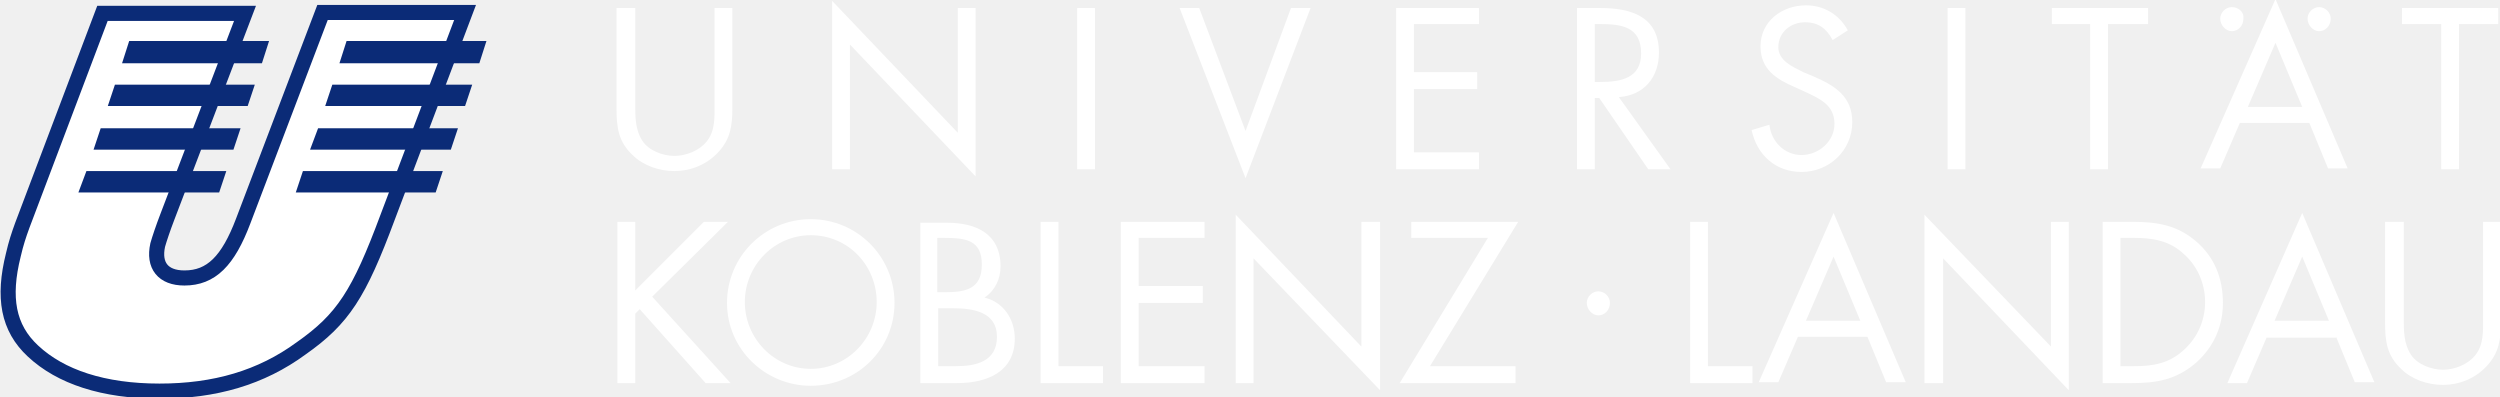
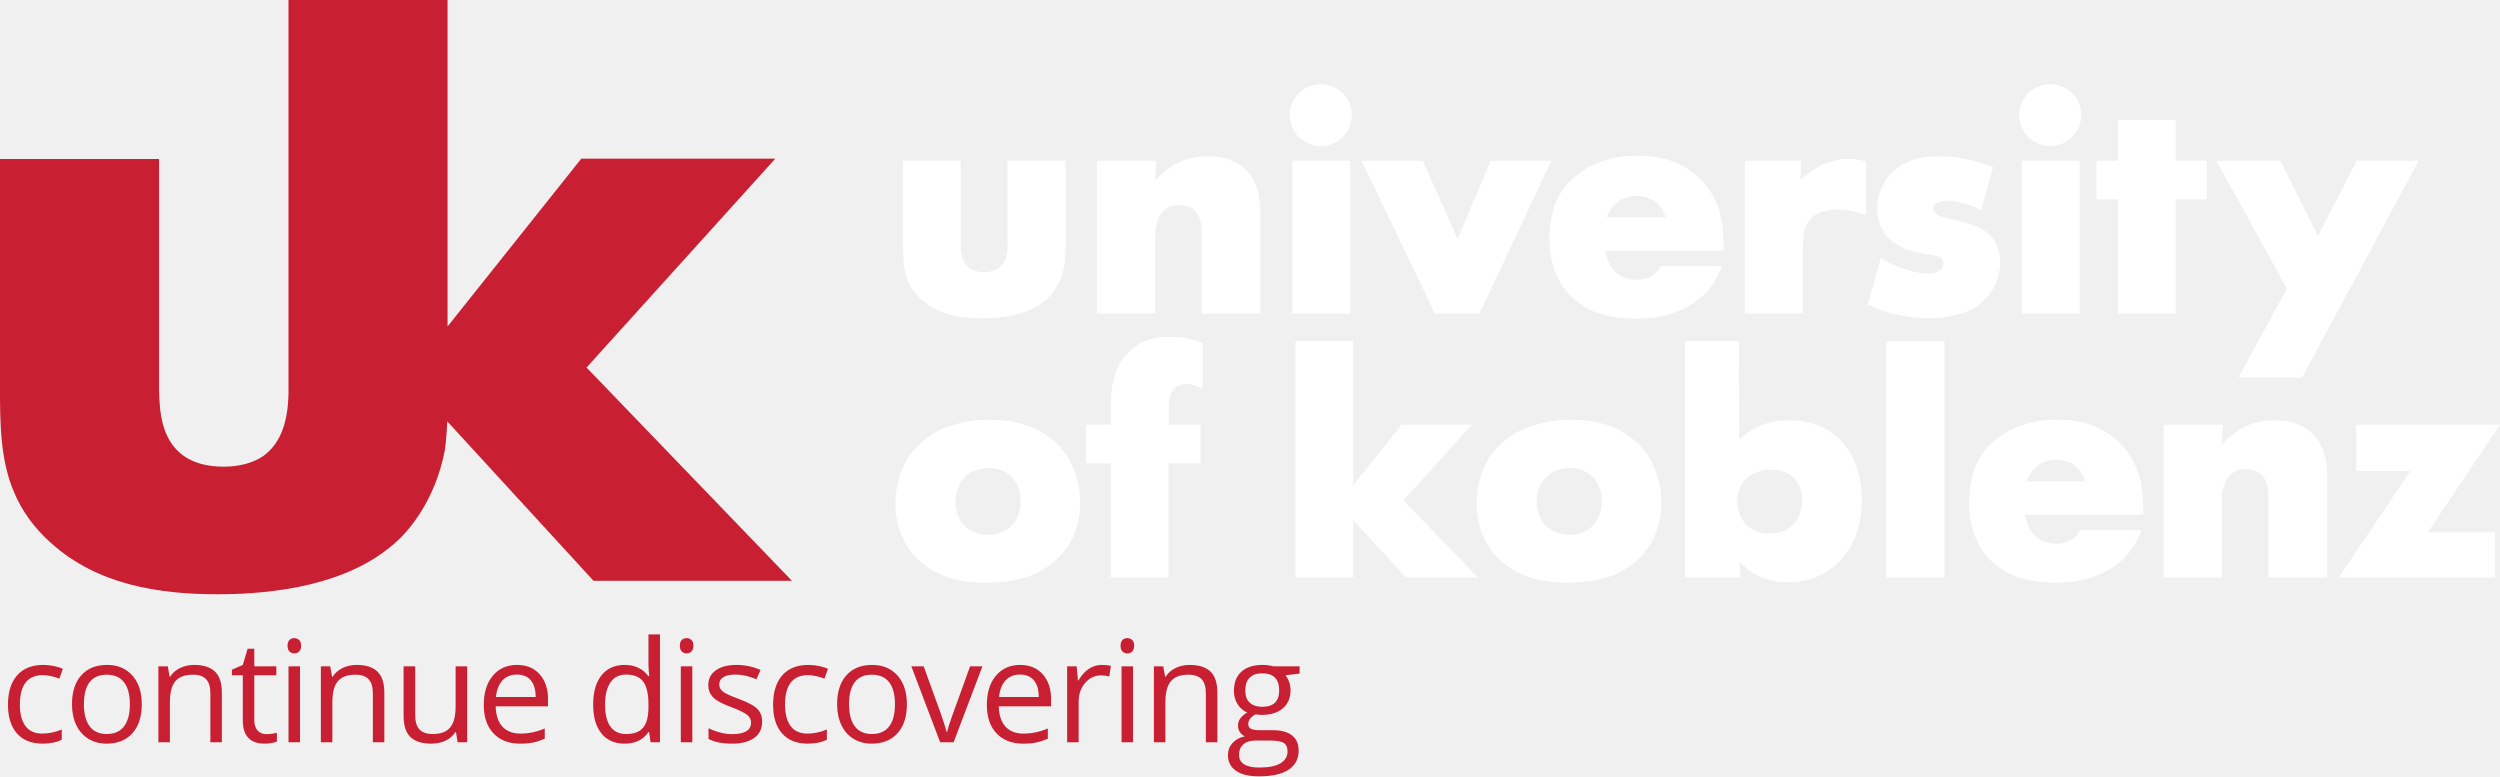
- <svg xmlns="http://www.w3.org/2000/svg" version="1.0" id="Ebene_1" x="0px" y="0px" viewBox="0 0 280.6 44.5" enable-background="new 0 0 280.6 44.5" xml:space="preserve">
-   <path fill="none" stroke="#000000" stroke-width="0.171" stroke-miterlimit="3.864" d="M52.2,1.4h-16l-8.9,23.4  c-1.7,4.5-3.6,6.4-6.6,6.4c-2.4,0-3.5-1.4-3-3.7c0.2-0.7,0.6-1.9,1.1-3.2l8.7-22.8H11.5l-9,23.8c-0.4,1.1-0.7,2-1,3.3  c-1.2,4.8-0.6,8.2,2.2,10.8c3.1,2.9,7.9,4.5,14.2,4.5c6.2,0,11.4-1.5,15.9-4.8c4.7-3.3,6.5-6.1,9.7-14.7L52.2,1.4L52.2,1.4z" />
-   <path fill="#FFFFFF" stroke="#0B2B77" stroke-width="1.694" stroke-miterlimit="3.864" d="M52.2,1.4h-16l-8.9,23.4  c-1.7,4.5-3.6,6.4-6.6,6.4c-2.4,0-3.5-1.4-3-3.7c0.2-0.7,0.6-1.9,1.1-3.2l8.7-22.8H11.5l-9,23.8c-0.4,1.1-0.7,2-1,3.3  c-1.2,4.8-0.6,8.2,2.2,10.8c3.1,2.9,7.9,4.5,14.2,4.5c6.2,0,11.4-1.5,15.9-4.8c4.7-3.3,6.5-6.1,9.7-14.7L52.2,1.4L52.2,1.4z" />
-   <path fill="#0B2B77" d="M9.7,19.2h15.7l-0.8,2.4H8.8L9.7,19.2L9.7,19.2z M11.3,14.4h15.7l-0.8,2.4H10.5L11.3,14.4L11.3,14.4z   M12.9,9.5h15.7l-0.8,2.4H12.1L12.9,9.5L12.9,9.5z M14.5,4.6h15.7l-0.8,2.5H13.7L14.5,4.6L14.5,4.6z" />
-   <path fill="#0B2B77" d="M34,19.2h15.7l-0.8,2.4H33.2L34,19.2L34,19.2z M35.7,14.4h15.7l-0.8,2.4H34.8L35.7,14.4L35.7,14.4z   M37.3,9.5h15.7l-0.8,2.4H36.5L37.3,9.5L37.3,9.5z M38.9,4.6h15.7l-0.8,2.5H38.1L38.9,4.6L38.9,4.6z" />
-   <polygon fill="#FFFFFF" points="71.3,32.6 71.3,24.9 69.3,24.9 69.3,43 71.3,43 71.3,35.2 71.8,34.7 79.2,43 82,43 73.2,33.3   81.7,24.9 79,24.9 71.3,32.6 " />
-   <path fill-rule="evenodd" clip-rule="evenodd" fill="#FFFFFF" d="M91,24.6c-5.2,0-9.4,4.2-9.4,9.4c0,5.2,4.3,9.3,9.4,9.3  c5.2,0,9.4-4.1,9.4-9.3C100.4,28.8,96.2,24.6,91,24.6L91,24.6z M91,26.4c4.2,0,7.4,3.4,7.4,7.5c0,4.1-3.3,7.5-7.4,7.5  c-4.1,0-7.4-3.4-7.4-7.5C83.6,29.8,86.9,26.4,91,26.4L91,26.4z" />
-   <path fill-rule="evenodd" clip-rule="evenodd" fill="#FFFFFF" d="M105.2,34.6h1.8c2.2,0,4.9,0.4,4.9,3.2c0,2.8-2.4,3.3-4.6,3.3h-2  V34.6L105.2,34.6z M103.2,43h4.2c3.6,0,6.5-1.4,6.5-5c0-2.2-1.3-4.1-3.4-4.6c1.2-0.8,1.8-2.1,1.8-3.5c0-3.7-2.8-4.9-6-4.9h-3V43  L103.2,43z M105.2,26.7h0.8c2.5,0,4.2,0.3,4.2,3c0,2.8-1.9,3.1-4.2,3.1h-0.8V26.7L105.2,26.7z" />
-   <polygon fill="#FFFFFF" points="118.8,24.9 116.8,24.9 116.8,43 123.8,43 123.8,41.1 118.8,41.1 118.8,24.9 " />
-   <polygon fill="#FFFFFF" points="125.8,43 135.2,43 135.2,41.1 127.8,41.1 127.8,34 135,34 135,32.1 127.8,32.1 127.8,26.7   135.2,26.7 135.2,24.9 125.8,24.9 125.8,43 " />
-   <polygon fill="#FFFFFF" points="138.7,43 140.7,43 140.7,29 154.9,43.8 154.9,24.9 152.8,24.9 152.8,38.9 138.7,24.1 138.7,43 " />
-   <polygon fill="#FFFFFF" points="160.5,41.1 170.4,24.9 158.4,24.9 158.4,26.7 167,26.7 157.1,43 170.1,43 170.1,41.1 160.5,41.1 " />
-   <path fill="#FFFFFF" d="M179.4,32.7c-0.7,0-1.3,0.6-1.3,1.3c0,0.7,0.6,1.4,1.3,1.4c0.7,0,1.3-0.6,1.3-1.4  C180.7,33.3,180.1,32.7,179.4,32.7L179.4,32.7z" />
-   <polygon fill="#FFFFFF" points="191.7,24.9 189.7,24.9 189.7,43 196.7,43 196.7,41.1 191.7,41.1 191.7,24.9 " />
-   <path fill-rule="evenodd" clip-rule="evenodd" fill="#FFFFFF" d="M209.6,37.8l2.1,5.1h2.2l-8.1-19l-8.4,19h2.2l2.2-5.1H209.6  L209.6,37.8z M208.8,36h-6.1l3.1-7.2L208.8,36L208.8,36z" />
-   <polygon fill="#FFFFFF" points="216,43 218.1,43 218.1,29 232.2,43.8 232.2,24.9 230.2,24.9 230.2,38.9 216,24.1 216,43 " />
-   <path fill-rule="evenodd" clip-rule="evenodd" fill="#FFFFFF" d="M235.9,43h3.4c2.8,0,5-0.4,7.2-2.3c2-1.8,3-4.1,3-6.7  c0-2.7-0.9-5.1-3-6.9c-2.1-1.8-4.3-2.2-7.1-2.2h-3.4V43L235.9,43z M238,41.1V26.7h1.5c2.1,0,4,0.3,5.6,1.8c1.6,1.4,2.4,3.4,2.4,5.4  c0,2-0.8,3.9-2.3,5.3c-1.7,1.6-3.5,1.9-5.7,1.9H238L238,41.1z" />
-   <path fill-rule="evenodd" clip-rule="evenodd" fill="#FFFFFF" d="M262.2,37.8l2.1,5.1h2.2l-8.1-19L250,43h2.2l2.2-5.1H262.2  L262.2,37.8z M261.4,36h-6.1l3.1-7.2L261.4,36L261.4,36z" />
-   <path fill="#FFFFFF" d="M269.7,24.9h-2v11.3c0,2.1,0.2,3.7,1.8,5.2c1.2,1.2,3,1.8,4.7,1.8c1.8,0,3.6-0.7,4.9-2.1  c1.4-1.5,1.6-3,1.6-5V24.9h-2v10.8c0,1.4,0.1,3-0.9,4.2c-0.8,1-2.3,1.6-3.6,1.6c-1.3,0-2.9-0.6-3.6-1.7c-0.8-1.2-0.8-2.7-0.8-4V24.9  L269.7,24.9z" />
-   <path fill="#FFFFFF" d="M71.2,0.9h-2v11.3c0,2.1,0.2,3.7,1.8,5.2c1.2,1.2,3,1.8,4.7,1.8c1.8,0,3.6-0.7,4.9-2.1c1.4-1.5,1.6-3,1.6-5  V0.9h-2v10.8c0,1.4,0.1,3-0.9,4.2c-0.8,1-2.3,1.6-3.6,1.6c-1.3,0-2.9-0.6-3.6-1.7c-0.8-1.2-0.8-2.7-0.8-4V0.9L71.2,0.9z" />
-   <polygon fill="#FFFFFF" points="93.4,19 95.4,19 95.4,5 109.5,19.8 109.5,0.9 107.5,0.9 107.5,14.9 93.4,0.1 93.4,19 " />
-   <polygon fill="#FFFFFF" points="122.9,0.9 120.9,0.9 120.9,19 122.9,19 122.9,0.9 " />
-   <polygon fill="#FFFFFF" points="134.6,0.9 132.4,0.9 139.8,20 147.1,0.9 144.9,0.9 139.8,14.7 134.6,0.9 " />
-   <polygon fill="#FFFFFF" points="156.7,19 166,19 166,17.1 158.7,17.1 158.7,10 165.8,10 165.8,8.1 158.7,8.1 158.7,2.7 166,2.7   166,0.9 156.7,0.9 156.7,19 " />
-   <path fill-rule="evenodd" clip-rule="evenodd" fill="#FFFFFF" d="M179,2.7h0.6c2.4,0,4.6,0.3,4.6,3.3c0,2.8-2.3,3.2-4.6,3.2H179V2.7  L179,2.7z M179,11h0.5L185,19h2.5l-5.8-8.1c2.8-0.2,4.5-2.2,4.5-5c0-4.1-3.2-5-6.6-5H177V19h2V11L179,11z" />
-   <path fill="#FFFFFF" d="M207.4,3.4c-1-1.8-2.7-2.8-4.7-2.8c-2.7,0-5.1,1.8-5.1,4.6c0,2.6,1.8,3.7,3.9,4.6l1.1,0.5  c1.7,0.8,3.3,1.5,3.3,3.6c0,2-1.8,3.5-3.7,3.5c-1.9,0-3.4-1.5-3.6-3.4l-2,0.6c0.6,2.8,2.7,4.7,5.6,4.7c3.1,0,5.7-2.4,5.7-5.6  c0-2.9-2-4.1-4.3-5.1l-1.2-0.5c-1.2-0.6-2.8-1.3-2.8-2.8c0-1.7,1.4-2.8,3-2.8c1.5,0,2.4,0.7,3.1,2L207.4,3.4L207.4,3.4z" />
-   <polygon fill="#FFFFFF" points="220.6,0.9 218.6,0.9 218.6,19 220.6,19 220.6,0.9 " />
-   <polygon fill="#FFFFFF" points="236.6,2.7 241.1,2.7 241.1,0.9 230.3,0.9 230.3,2.7 234.6,2.7 234.6,19 236.6,19 236.6,2.7 " />
-   <path fill-rule="evenodd" clip-rule="evenodd" fill="#FFFFFF" d="M259.2,13.8l2.1,5.1h2.2l-8.1-19l-8.4,19h2.2l2.2-5.1H259.2  L259.2,13.8z M258.4,12h-6.1l3.1-7.2L258.4,12L258.4,12z" />
-   <polygon fill="#FFFFFF" points="276,2.7 280.4,2.7 280.4,0.9 269.6,0.9 269.6,2.7 274,2.7 274,19 276,19 276,2.7 " />
-   <path fill="#FFFFFF" d="M250.5,0.8c-0.7,0-1.3,0.6-1.3,1.3c0,0.7,0.6,1.4,1.3,1.4c0.7,0,1.3-0.6,1.3-1.4  C251.9,1.4,251.3,0.8,250.5,0.8L250.5,0.8z" />
-   <path fill="#FFFFFF" d="M260.3,0.8c-0.7,0-1.3,0.6-1.3,1.3c0,0.7,0.6,1.4,1.3,1.4c0.7,0,1.3-0.6,1.3-1.4  C261.6,1.4,261,0.8,260.3,0.8L260.3,0.8z" />
+ <svg xmlns="http://www.w3.org/2000/svg" version="1.1" id="svg2" width="1268.246" height="393.845" viewBox="0 0 1268.246 393.845">
+   <defs id="defs6" />
+   <g id="g10" transform="matrix(1.333333,0,0,-1.333333,-5.208333e-4,393.8453)">
+     <g id="g12" transform="scale(0.1)">
+       <path d="m 234.934,139.48 v 38.762 c -25.313,-10.371 -50.012,-15.551 -74.09,-15.551 -28.129,0 -49.352,9.489 -63.684,28.469 -14.332,18.988 -21.488,46.231 -21.488,81.738 0,74.883 29.359,112.332 88.07,112.332 8.789,0 18.887,-1.269 30.317,-3.82 11.433,-2.558 21.972,-5.762 31.64,-9.64 l 13.453,37.191 c -7.91,4.027 -18.812,7.551 -32.699,10.539 -13.883,2.988 -27.769,4.492 -41.66,4.492 -43.07,0 -76.242,-13.191 -99.531,-39.562 -23.301,-26.36 -34.941,-63.719 -34.941,-112.059 0,-47.109 11.469,-83.539 34.414,-109.281 22.938,-25.75 55.329,-38.641 97.157,-38.641 29.363,0 53.703,5.012 73.043,15.031 m 268.761,244.161 c -23.824,26.89 -55.941,40.351 -96.375,40.351 -41.84,0 -74.531,-13.152 -98.09,-39.433 -23.55,-26.278 -35.328,-62.969 -35.328,-110.079 0,-30.41 5.45,-56.949 16.352,-79.628 10.894,-22.672 26.371,-40.071 46.398,-52.204 20.039,-12.128 42.981,-18.199 68.821,-18.199 41.84,0 74.617,13.242 98.347,39.68 23.731,26.473 35.602,63.242 35.602,110.351 0,45.879 -11.91,82.27 -35.727,109.161 M 341.141,358.602 c 14.589,18.796 36.211,28.207 64.863,28.207 29,0 50.926,-9.528 65.785,-28.61 14.856,-19.078 22.281,-46.98 22.281,-83.719 0,-37.089 -7.425,-65.261 -22.281,-84.511 -14.859,-19.239 -36.605,-28.867 -65.258,-28.867 -28.656,0 -50.359,9.668 -65.129,29 -14.757,19.339 -22.152,47.468 -22.152,84.378 0,37.258 7.289,65.309 21.891,84.122 M 844.172,129.73 v 188.52 c 0,36.922 -8.789,63.762 -26.371,80.551 -17.578,16.801 -43.77,25.191 -78.571,25.191 -19.867,0 -37.878,-3.922 -54.046,-11.73 -16.18,-7.832 -28.743,-18.864 -37.711,-33.102 h -2.11 l -7.125,39.551 H 602.652 V 129.73 h 43.774 v 151.61 c 0,37.621 7.015,64.601 21.086,80.949 14.058,16.34 36.211,24.52 66.453,24.52 22.84,0 39.629,-5.797 50.359,-17.399 10.719,-11.609 16.078,-29.18 16.078,-52.738 V 129.73 Z m 135.738,44.821 c -8.265,9.308 -12.387,22.679 -12.387,40.078 v 170.062 h 83.837 v 34.02 h -83.837 v 66.969 h -25.324 l -18.445,-61.688 -41.402,-18.203 v -21.098 h 41.402 v -171.91 c 0,-58.883 27.949,-88.332 83.836,-88.332 7.39,0 15.69,0.762 24.92,2.242 9.23,1.5 16.22,3.379 20.96,5.668 v 33.493 c -4.22,-1.231 -9.93,-2.422 -17.14,-3.551 -7.21,-1.16 -14.67,-1.719 -22.41,-1.719 -14.404,0 -25.748,4.656 -34.01,13.969 m 161.58,244.16 h -43.77 V 129.742 h 43.77 z M 1101.41,475 c 4.92,-4.82 11.07,-7.238 18.46,-7.238 7.02,0 13.09,2.418 18.19,7.238 5.1,4.852 7.65,12.172 7.65,22.02 0,9.851 -2.55,17.14 -7.65,21.89 -5.1,4.738 -11.17,7.121 -18.19,7.121 -7.39,0 -13.54,-2.34 -18.46,-6.992 -4.92,-4.648 -7.38,-12 -7.38,-22.019 0,-9.848 2.46,-17.168 7.38,-22.02 m 360.91,-345.27 v 188.52 c 0,36.922 -8.79,63.762 -26.36,80.551 -17.58,16.801 -43.77,25.191 -78.58,25.191 -19.86,0 -37.88,-3.922 -54.05,-11.73 -16.18,-7.832 -28.74,-18.864 -37.71,-33.102 h -2.11 l -7.12,39.551 H 1220.8 V 129.73 h 43.77 v 151.61 c 0,37.621 7.03,64.601 21.09,80.949 14.06,16.34 36.21,24.52 66.45,24.52 22.85,0 39.64,-5.797 50.36,-17.399 10.72,-11.609 16.08,-29.18 16.08,-52.738 V 129.73 Z m 73.25,288.981 V 229.66 c 0,-36.75 8.74,-63.461 26.24,-80.16 17.48,-16.699 43.81,-25.051 78.97,-25.051 20.38,0 38.53,3.781 54.44,11.34 15.91,7.551 28.35,18.461 37.31,32.703 h 2.38 l 6.32,-38.762 h 36.13 v 288.981 h -43.77 V 266.84 c 0,-37.442 -6.99,-64.43 -20.96,-80.949 -13.98,-16.52 -36.09,-24.789 -66.32,-24.789 -22.85,0 -39.64,5.808 -50.36,17.41 -10.72,11.59 -16.08,29.179 -16.08,52.726 v 187.473 z m 493.15,-289.91 c 13.79,2.898 28.43,7.699 43.9,14.379 v 39.011 c -30.42,-13.011 -61.17,-19.5 -92.29,-19.5 -29.53,0 -52.43,8.789 -68.68,26.36 -16.27,17.578 -24.83,43.328 -25.71,77.258 h 199.07 V 294 c 0,39.02 -10.55,70.43 -31.64,94.25 -21.09,23.82 -49.75,35.742 -85.96,35.742 -38.67,0 -69.48,-13.722 -92.41,-41.14 -22.94,-27.422 -34.41,-64.43 -34.41,-111 0,-46.231 12.34,-82.36 37.04,-108.372 24.7,-26.019 58.41,-39.031 101.12,-39.031 19.51,0 36.16,1.449 49.97,4.352 m -9.1,236.508 c 12.3,-14.661 18.46,-35.809 18.46,-63.399 h -151.09 c 2.46,26.711 10.59,47.629 24.39,62.75 13.8,15.121 32.3,22.68 55.51,22.68 22.84,0 40.42,-7.352 52.73,-22.031 M 2475.4,129.73 H 2511 V 540 h -43.77 V 422.398 l 1.05,-20.296 1.85,-20.832 h -3.43 c -20.92,28.48 -50.98,42.722 -90.17,42.722 -37.62,0 -66.98,-13.191 -88.07,-39.562 -21.09,-26.36 -31.64,-63.36 -31.64,-111 0,-47.641 10.5,-84.379 31.51,-110.219 21,-25.84 50.4,-38.762 88.2,-38.762 40.25,0 70.48,14.68 90.7,44.043 h 2.37 z m -152.93,59.59 c -13.53,18.809 -20.3,46.672 -20.3,83.578 0,36.383 6.81,64.551 20.43,84.5 13.63,19.954 33.27,29.942 58.94,29.942 29.88,0 51.63,-8.738 65.25,-26.238 13.62,-17.5 20.44,-46.711 20.44,-87.672 v -9.231 c 0,-36.219 -6.72,-62.449 -20.17,-78.711 -13.45,-16.258 -35.12,-24.386 -65,-24.386 -26.19,0 -46.05,9.398 -59.59,28.218 m 311.61,229.391 h -43.77 V 129.742 h 43.77 z M 2594,475 c 4.92,-4.82 11.08,-7.238 18.46,-7.238 7.03,0 13.09,2.418 18.19,7.238 5.1,4.852 7.65,12.172 7.65,22.02 0,9.851 -2.55,17.14 -7.65,21.89 -5.1,4.738 -11.16,7.121 -18.19,7.121 -7.38,0 -13.54,-2.34 -18.46,-6.992 -4.92,-4.648 -7.38,-12 -7.38,-22.019 0,-9.848 2.46,-17.168 7.38,-22.02 m 287.75,-218.711 c -12.05,12.66 -35.2,25.223 -69.48,37.711 -24.96,9.309 -41.84,16.43 -50.63,21.352 -8.79,4.918 -15.16,10.109 -19.11,15.558 -3.96,5.442 -5.93,12.031 -5.93,19.77 0,11.429 5.27,20.402 15.82,26.902 10.54,6.5 26.19,9.758 46.93,9.758 23.55,0 49.83,-5.988 78.84,-17.93 l 15.55,35.59 c -29.7,12.66 -60.11,18.992 -91.23,18.992 -33.4,0 -59.68,-6.82 -78.83,-20.433 -19.17,-13.637 -28.74,-32.227 -28.74,-55.778 0,-13.179 2.76,-24.519 8.3,-34.011 5.54,-9.5 13.98,-17.981 25.31,-25.45 11.34,-7.468 30.46,-16.211 57.35,-26.23 28.3,-10.899 47.33,-20.352 57.09,-28.352 9.75,-7.996 14.63,-17.617 14.63,-28.867 0,-14.941 -6.15,-26.062 -18.46,-33.351 -12.3,-7.301 -29.88,-10.938 -52.73,-10.938 -14.77,0 -30.1,2.008 -46.01,6.059 -15.91,4.039 -30.81,9.578 -44.69,16.609 v -40.602 c 21.44,-12.128 51.32,-18.199 89.65,-18.199 36.2,0 64.33,7.289 84.37,21.891 20.04,14.582 30.06,35.332 30.06,62.23 0,19.16 -6.02,35.059 -18.06,47.719 M 3146.03,139.48 v 38.762 c -25.32,-10.371 -50.02,-15.551 -74.1,-15.551 -28.12,0 -49.35,9.489 -63.67,28.469 -14.33,18.988 -21.49,46.231 -21.49,81.738 0,74.883 29.35,112.332 88.06,112.332 8.79,0 18.9,-1.269 30.33,-3.82 11.42,-2.558 21.97,-5.762 31.64,-9.64 l 13.44,37.191 c -7.91,4.027 -18.81,7.551 -32.69,10.539 -13.89,2.988 -27.78,4.492 -41.66,4.492 -43.07,0 -76.25,-13.191 -99.54,-39.562 -23.29,-26.36 -34.93,-63.719 -34.93,-112.059 0,-47.109 11.47,-83.539 34.41,-109.281 22.93,-25.75 55.32,-38.641 97.16,-38.641 29.35,0 53.7,5.012 73.04,15.031 m 268.76,244.161 c -23.82,26.89 -55.95,40.351 -96.38,40.351 -41.83,0 -74.53,-13.152 -98.08,-39.433 C 3196.77,358.281 3185,321.59 3185,274.48 c 0,-30.41 5.44,-56.949 16.34,-79.628 10.9,-22.672 26.37,-40.071 46.41,-52.204 20.04,-12.128 42.98,-18.199 68.82,-18.199 41.83,0 74.62,13.242 98.35,39.68 23.73,26.473 35.59,63.242 35.59,110.351 0,45.879 -11.91,82.27 -35.72,109.161 m -162.56,-25.039 c 14.59,18.796 36.21,28.207 64.87,28.207 29,0 50.93,-9.528 65.78,-28.61 14.85,-19.078 22.28,-46.98 22.28,-83.719 0,-37.089 -7.43,-65.261 -22.28,-84.511 -14.85,-19.239 -36.61,-28.867 -65.26,-28.867 -28.65,0 -50.36,9.668 -65.12,29 -14.77,19.339 -22.15,47.468 -22.15,84.378 0,37.258 7.29,65.309 21.88,84.122 m 375.95,-228.872 109.68,288.981 h -46.93 C 3655.07,320.27 3632,256.43 3621.72,227.148 c -10.29,-29.269 -16.4,-48.546 -18.33,-57.878 h -2.11 c -2.46,11.96 -10.72,37.98 -24.78,78.062 l -62.23,171.379 h -46.93 L 3577.02,129.73 Z m 314.64,-0.929 c 13.79,2.898 28.43,7.699 43.9,14.379 v 39.011 c -30.42,-13.011 -61.17,-19.5 -92.29,-19.5 -29.53,0 -52.43,8.789 -68.68,26.36 -16.27,17.578 -24.83,43.328 -25.71,77.258 h 199.07 V 294 c 0,39.02 -10.55,70.43 -31.64,94.25 -21.09,23.82 -49.75,35.742 -85.96,35.742 -38.67,0 -69.48,-13.722 -92.41,-41.14 -22.94,-27.422 -34.41,-64.43 -34.41,-111 0,-46.231 12.34,-82.36 37.04,-108.372 24.7,-26.019 58.41,-39.031 101.12,-39.031 19.51,0 36.16,1.449 49.97,4.352 m -9.1,236.508 c 12.3,-14.661 18.46,-35.809 18.46,-63.399 h -151.09 c 2.46,26.711 10.59,47.629 24.39,62.75 13.8,15.121 32.3,22.68 55.5,22.68 22.85,0 40.43,-7.352 52.74,-22.031 m 208.51,43.382 C 4127.11,398.5 4114.19,384 4103.47,365.191 h -2.11 l -5.01,53.52 h -36.12 V 129.73 H 4104 v 155.04 c 0,28.3 8.3,51.941 24.92,70.921 16.61,18.989 36.6,28.481 59.98,28.481 9.14,0 19.69,-1.32 31.64,-3.953 l 6.07,40.601 c -10.2,2.11 -21.72,3.172 -34.55,3.172 -18.1,0 -34.71,-5.113 -49.83,-15.301 m 168.7,10.02 h -43.77 V 129.742 h 43.77 z M 4270.85,475 c 4.92,-4.82 11.07,-7.238 18.46,-7.238 7.03,0 13.09,2.418 18.19,7.238 5.1,4.852 7.65,12.172 7.65,22.02 0,9.851 -2.55,17.14 -7.65,21.89 -5.1,4.738 -11.16,7.121 -18.19,7.121 -7.39,0 -13.54,-2.34 -18.46,-6.992 -4.92,-4.648 -7.38,-12 -7.38,-22.019 0,-9.848 2.46,-17.168 7.38,-22.02 m 360.91,-345.27 v 188.52 c 0,36.922 -8.79,63.762 -26.36,80.551 -17.58,16.801 -43.77,25.191 -78.58,25.191 -19.86,0 -37.88,-3.922 -54.05,-11.73 -16.17,-7.832 -28.74,-18.864 -37.71,-33.102 h -2.1 l -7.12,39.551 h -35.6 V 129.73 h 43.77 v 151.61 c 0,37.621 7.03,64.601 21.09,80.949 14.07,16.34 36.21,24.52 66.45,24.52 22.85,0 39.64,-5.797 50.36,-17.399 10.72,-11.609 16.08,-29.18 16.08,-52.738 V 129.73 Z m 213,288.981 c -12.13,3.519 -25.75,5.281 -40.87,5.281 -34.81,0 -61.7,-8.582 -80.68,-25.722 -18.99,-17.129 -28.48,-41.52 -28.48,-73.168 0,-18.981 4.7,-35.852 14.11,-50.622 9.4,-14.769 21.57,-25.23 36.51,-31.371 -12.13,-7.39 -21,-15.027 -26.63,-22.937 -5.62,-7.91 -8.43,-17.152 -8.43,-27.692 0,-9.308 2.5,-17.492 7.51,-24.519 5.01,-7.039 11.21,-12.219 18.59,-15.563 -20.39,-4.566 -36.21,-13.269 -47.46,-26.097 -11.25,-12.821 -16.88,-28.039 -16.88,-45.621 0,-25.66 10.24,-45.508 30.72,-59.578 C 4723.25,7.031 4752.38,0 4790.18,0 c 49.21,0 86.66,8.391 112.32,25.191 25.67,16.777 38.5,41.168 38.5,73.16 0,25.148 -8.4,44.296 -25.18,57.48 -16.78,13.18 -40.83,19.777 -72.12,19.777 h -51.15 c -15.82,0 -26.98,1.879 -33.49,5.661 -6.5,3.781 -9.75,9.628 -9.75,17.539 0,14.929 9.31,27.332 27.95,37.183 7.55,-1.422 15.64,-2.121 24.27,-2.121 33.75,0 60.28,8.449 79.62,25.32 19.33,16.879 29,39.457 29,67.758 0,12.481 -1.93,23.699 -5.8,33.633 -3.87,9.918 -8.26,17.969 -13.19,24.109 l 53.53,6.34 v 27.68 z M 4730.85,122.082 c 11.08,9.488 26.54,14.238 46.41,14.238 h 52.47 c 26.72,0 44.91,-3.039 54.58,-9.09 9.66,-6.082 14.5,-16.929 14.5,-32.57 0,-18.809 -8.83,-33.711 -26.5,-44.699 -17.66,-10.973 -44.87,-16.469 -81.59,-16.469 -24.63,0 -43.52,4.039 -56.7,12.129 -13.19,8.078 -19.78,19.961 -19.78,35.59 0,17.77 5.54,31.379 16.61,40.871 m 23.73,253.387 c 11.08,11.07 26.9,16.613 47.46,16.613 43.26,0 64.88,-21.711 64.88,-65.133 0,-41.488 -21.37,-62.219 -64.09,-62.219 -20.39,0 -36.3,5.18 -47.72,15.551 -11.43,10.379 -17.14,25.66 -17.14,45.879 0,21.789 5.54,38.238 16.61,49.309" style="fill:#c81f32;fill-opacity:1;fill-rule:nonzero;stroke:none" id="path14" />
+       <path d="m 1097.68,1453.46 c -2.41,-86.96 -20.83,-181.01 -96.76,-235.25 -59.857,-39.91 -133.018,-39.91 -149.639,-39.91 -252.718,0 -242.75,222.8 -246.066,292.63 v 877.89 H 0.004 v -867.91 c 0,-129.69 0,-276 53.207,-399.03 C 83.133,1008.71 133.012,942.219 192.875,889.012 369.113,729.398 601.883,692.809 828,692.809 c 219.47,0 492.15,36.589 668.39,189.543 56.53,46.57 159.61,166.268 196.19,359.138 5.14,35.99 7.71,76.33 9.01,109.32 l 556.62,-606.74 h 754.84 l -781.44,811.38 718.26,794.75 h -738.22 l -508.75,-638.45 -0.02,1242.09 h -605.2" style="fill:#c81f32;fill-opacity:1;fill-rule:nonzero;stroke:none" id="path16" />
+       <path d="m 3761.22,1357.07 c -131.34,-1.2 -266.31,-51.75 -325.37,-179.32 -26.51,-57.77 -28.93,-117.95 -28.93,-138.41 0,-139.61 75.93,-210.621 121.73,-243.11 89.17,-61.378 190.4,-58.968 224.14,-58.968 78.34,0 149.43,9.629 218.12,50.547 49.41,30.082 138.58,102.293 138.58,252.731 0,137.21 -72.3,250.34 -204.86,296.07 -25.31,8.42 -75.93,20.46 -143.41,20.46 m 1.21,-184.14 c 73.52,0 103.63,-50.56 112.07,-75.82 8.43,-21.66 8.43,-39.72 8.43,-49.35 0,-54.158 -22.89,-99.889 -74.7,-120.35 -15.67,-4.808 -31.34,-8.422 -48.22,-8.422 -75.92,0 -124.11,51.75 -124.11,126.372 0,77.01 49.41,127.57 126.53,127.57 m 813.42,475.39 c -28.91,10.83 -57.83,24.07 -122.92,24.07 -40.96,0 -63.86,-4.81 -81.94,-10.83 -13.26,-4.81 -47,-16.85 -77.12,-46.94 -54.24,-54.15 -61.46,-125.16 -63.88,-148.03 -2.4,-16.85 -2.4,-33.7 -3.61,-50.55 v -78.23 h -95.2 v -146.83 h 95.2 V 756.512 h 219.33 v 434.468 h 121.71 v 146.83 h -120.51 v 67.4 c 0,13.24 -2.41,86.65 66.29,87.86 26.5,0 39.76,-7.22 62.65,-19.26 z m 572.4,-541.58 v 550.01 H 4928.93 V 756.512 h 219.32 V 975.551 L 5349.5,756.512 h 273.55 l -283.18,293.658 260.29,287.64 h -267.53 z m 824.28,250.33 c -131.35,-1.2 -266.32,-51.75 -325.37,-179.32 -26.5,-57.77 -28.92,-117.95 -28.92,-138.41 0,-139.61 75.92,-210.621 121.71,-243.11 89.18,-61.378 190.4,-58.968 224.15,-58.968 78.33,0 149.44,9.629 218.12,50.547 49.41,30.082 138.58,102.293 138.58,252.731 0,137.21 -72.29,250.34 -204.86,296.07 -25.3,8.42 -75.92,20.46 -143.41,20.46 m 1.21,-184.14 c 73.52,0 103.65,-50.56 112.07,-75.82 8.44,-21.66 8.44,-39.72 8.44,-49.35 0,-54.158 -22.9,-99.889 -74.72,-120.35 -15.67,-4.808 -31.32,-8.422 -48.2,-8.422 -75.92,0 -124.13,51.75 -124.13,126.372 0,77.01 49.41,127.57 126.54,127.57 m 437.44,483.82 V 756.512 h 210.89 l -3.62,60.179 c 31.35,-31.293 80.74,-78.23 185.6,-78.23 131.34,0 198.83,78.23 226.55,119.148 51.81,78.231 53.03,160.071 53.03,192.561 1.2,167.29 -94.01,304.49 -273.57,304.49 -81.93,1.21 -132.56,-26.48 -159.07,-45.73 -12.04,-8.43 -22.89,-18.05 -33.73,-27.68 l -1.21,375.5 z m 325.38,-489.84 c 16.86,0 78.33,-1.21 106.04,-54.15 13.26,-25.28 14.46,-52.96 14.46,-61.38 0,-32.5 -15.67,-127.579 -122.92,-127.579 -66.28,0 -95.19,34.898 -108.45,58.969 -14.47,26.48 -15.67,52.96 -15.67,63.79 0,75.81 54.23,119.14 126.54,120.35 m 441.05,-410.398 h 220.54 v 899.028 h -220.54 z m 977.31,239.5 c 0,80.638 -7.22,121.558 -19.27,158.858 -7.24,21.66 -27.73,73.42 -75.93,119.15 -86.77,81.85 -194.01,83.05 -233.79,83.05 -145.81,0 -226.54,-63.79 -266.32,-108.32 -50.6,-58.97 -67.48,-127.57 -67.48,-204.6 -1.21,-187.74 112.07,-259.959 183.18,-285.228 62.65,-21.66 127.73,-21.66 148.22,-21.66 180.76,0 267.53,87.847 303.68,154.047 6.02,10.832 12.05,21.66 20.49,45.73 h -232.59 c -10.84,-20.457 -33.74,-51.758 -91.58,-51.758 -95.21,0 -114.48,81.848 -119.31,109.528 z m -445.87,126.358 c 7.22,14.46 9.63,19.27 14.46,27.69 30.13,49.35 79.53,54.16 98.82,54.16 38.55,0 75.91,-15.64 97.6,-49.35 7.23,-12.03 9.64,-19.25 14.47,-32.5 z m 1144.81,15.66 c -1.21,48.14 -3.61,66.19 -10.85,90.26 -14.45,48.14 -59.04,126.37 -185.58,126.37 -114.48,1.21 -171.12,-58.98 -203.66,-91.47 l 3.63,74.62 H 8232.03 V 756.512 h 221.74 v 294.868 c 0,12.03 -1.21,74.61 43.38,104.7 19.3,13.24 40.99,13.24 48.21,13.24 24.11,0 39.76,-7.22 48.21,-12.03 36.14,-25.28 37.35,-67.4 37.35,-105.91 V 756.512 h 222.94 z m 110.87,199.78 V 1162.1 H 9170.8 L 8898.45,756.512 h 594.1 v 172.097 h -255.47 l 274.77,409.201 h -547.12" style="fill:#ffffff;fill-opacity:1;fill-rule:nonzero;stroke:none" id="path18" />
+       <path d="m 3435.85,2342.2 v -314.12 c 0,-46.94 0,-99.89 19.28,-144.42 10.85,-26.48 28.92,-50.55 50.62,-69.81 63.86,-57.76 148.22,-71 230.17,-71 79.53,0 178.35,13.24 242.22,68.6 20.48,16.85 57.84,60.17 71.1,129.98 3.61,25.27 4.82,56.56 4.82,62.58 v 338.19 h -220.53 v -303.29 c 1.2,-36.1 -1.21,-81.84 -34.95,-105.91 -21.69,-14.44 -48.2,-14.44 -54.23,-14.44 -91.58,0 -87.97,80.64 -89.17,105.91 v 317.73 z m 1359.34,-199.78 c -1.21,48.14 -3.61,66.19 -10.85,90.26 -14.46,48.14 -59.05,126.37 -185.58,126.37 -114.49,1.2 -171.13,-58.97 -203.66,-91.47 l 3.61,74.62 h -225.35 v -581.3 h 221.74 v 294.86 c 0,12.04 -1.21,74.62 43.38,104.71 19.28,13.24 40.97,13.24 48.2,13.24 24.11,0 39.77,-7.22 48.21,-12.04 36.15,-25.27 37.35,-67.4 37.35,-105.91 V 1760.9 h 222.95 z m 342.24,199.78 H 4916.9 v -581.3 h 220.53 z M 4941,2432.46 c 31.33,-30.08 69.9,-34.9 84.36,-34.9 63.87,0 118.1,52.96 118.1,117.95 0,64.99 -53.03,117.94 -118.1,117.94 -65.07,0 -118.1,-51.75 -118.1,-116.74 0,-44.53 22.9,-73.41 33.74,-84.25 m 239.8,-90.26 278.38,-581.3 h 169.92 l 273.55,581.3 h -231.38 l -125.33,-297.27 -132.55,297.27 z m 1377.42,-341.8 c 0,80.64 -7.24,121.56 -19.29,158.86 -7.23,21.67 -27.72,73.42 -75.92,119.15 -86.77,81.84 -194.02,83.05 -233.79,83.05 -145.81,0 -226.55,-63.79 -266.32,-108.32 -50.61,-58.97 -67.48,-127.57 -67.48,-204.6 -1.21,-187.75 112.07,-259.96 183.17,-285.23 62.66,-21.67 127.74,-21.67 148.22,-21.67 180.77,0 267.53,87.86 303.69,154.05 6.02,10.84 12.05,21.67 20.48,45.74 H 6318.4 c -10.85,-20.46 -33.74,-51.75 -91.59,-51.75 -95.2,0 -114.48,81.84 -119.3,109.52 z m -445.89,126.37 c 7.23,14.44 9.65,19.26 14.46,27.68 30.13,49.35 79.54,54.16 98.82,54.16 38.56,0 75.92,-15.65 97.62,-49.35 7.22,-12.03 9.63,-19.25 14.45,-32.49 z m 988.16,213.02 c -24.11,4.82 -43.39,9.63 -68.69,9.63 -80.74,0 -138.58,-45.73 -159.07,-61.38 -8.44,-6.02 -15.67,-12.03 -22.9,-18.05 l 2.41,72.21 h -213.3 v -581.3 h 220.54 v 261.16 c 1.19,43.33 6.01,61.38 16.86,80.64 9.64,18.05 19.28,25.27 26.51,31.29 33.74,22.87 78.33,22.87 87.97,22.87 31.34,0 54.23,-3.61 109.67,-20.46 z m 483.23,-20.46 c -73.51,24.07 -127.74,39.72 -206.07,39.72 -25.31,0 -102.43,1.2 -166.3,-50.55 -61.45,-50.55 -68.69,-120.35 -68.69,-149.24 0,-110.72 86.77,-145.62 121.71,-157.66 55.44,-19.25 94,-13.23 116.9,-26.47 12.05,-7.22 13.25,-18.06 13.25,-24.07 0,-7.23 -4.82,-24.07 -22.89,-31.3 -15.67,-7.22 -31.33,-6.01 -36.16,-6.01 -67.48,0 -133.76,33.7 -150.63,42.12 -9.64,4.81 -19.28,10.83 -28.92,16.85 l -49.41,-176.92 c 31.33,-15.64 37.35,-18.05 55.43,-24.07 73.51,-25.27 149.43,-28.88 173.53,-28.88 37.36,0 68.69,4.81 81.95,7.22 72.3,13.24 107.25,37.31 131.35,60.17 38.57,36.11 61.46,92.68 61.46,144.43 0,26.47 -6.02,49.34 -9.64,57.77 -2.41,9.62 -13.25,34.9 -34.95,52.95 -36.15,31.29 -95.2,43.33 -139.79,54.16 -38.56,8.42 -69.89,16.85 -69.89,39.71 0,8.43 4.82,20.46 21.69,26.48 12.05,4.82 24.1,4.82 27.72,4.82 59.05,0 119.3,-30.09 132.56,-36.11 z m 328.98,22.87 h -220.53 v -581.3 h 220.53 z m -196.43,90.26 c 31.33,-30.08 69.9,-34.9 84.36,-34.9 63.87,0 118.1,52.96 118.1,117.95 0,64.99 -53.03,117.94 -118.1,117.94 -65.08,0 -118.1,-51.75 -118.1,-116.74 0,-44.53 22.9,-73.41 33.74,-84.25 m 342.24,64.99 V 2342.2 h -81.95 v -146.83 h 81.95 V 1760.9 h 219.32 v 434.47 h 118.1 v 146.83 h -118.1 v 155.25 z m 373.94,-155.25 268.74,-486.22 -184.38,-338.19 h 242.22 l 443.47,824.41 h -236.2 l -147.02,-286.44 -143.4,286.44 h -243.43" style="fill:#ffffff;fill-opacity:1;fill-rule:nonzero;stroke:none" id="path20" />
+     </g>
+   </g>
</svg>
